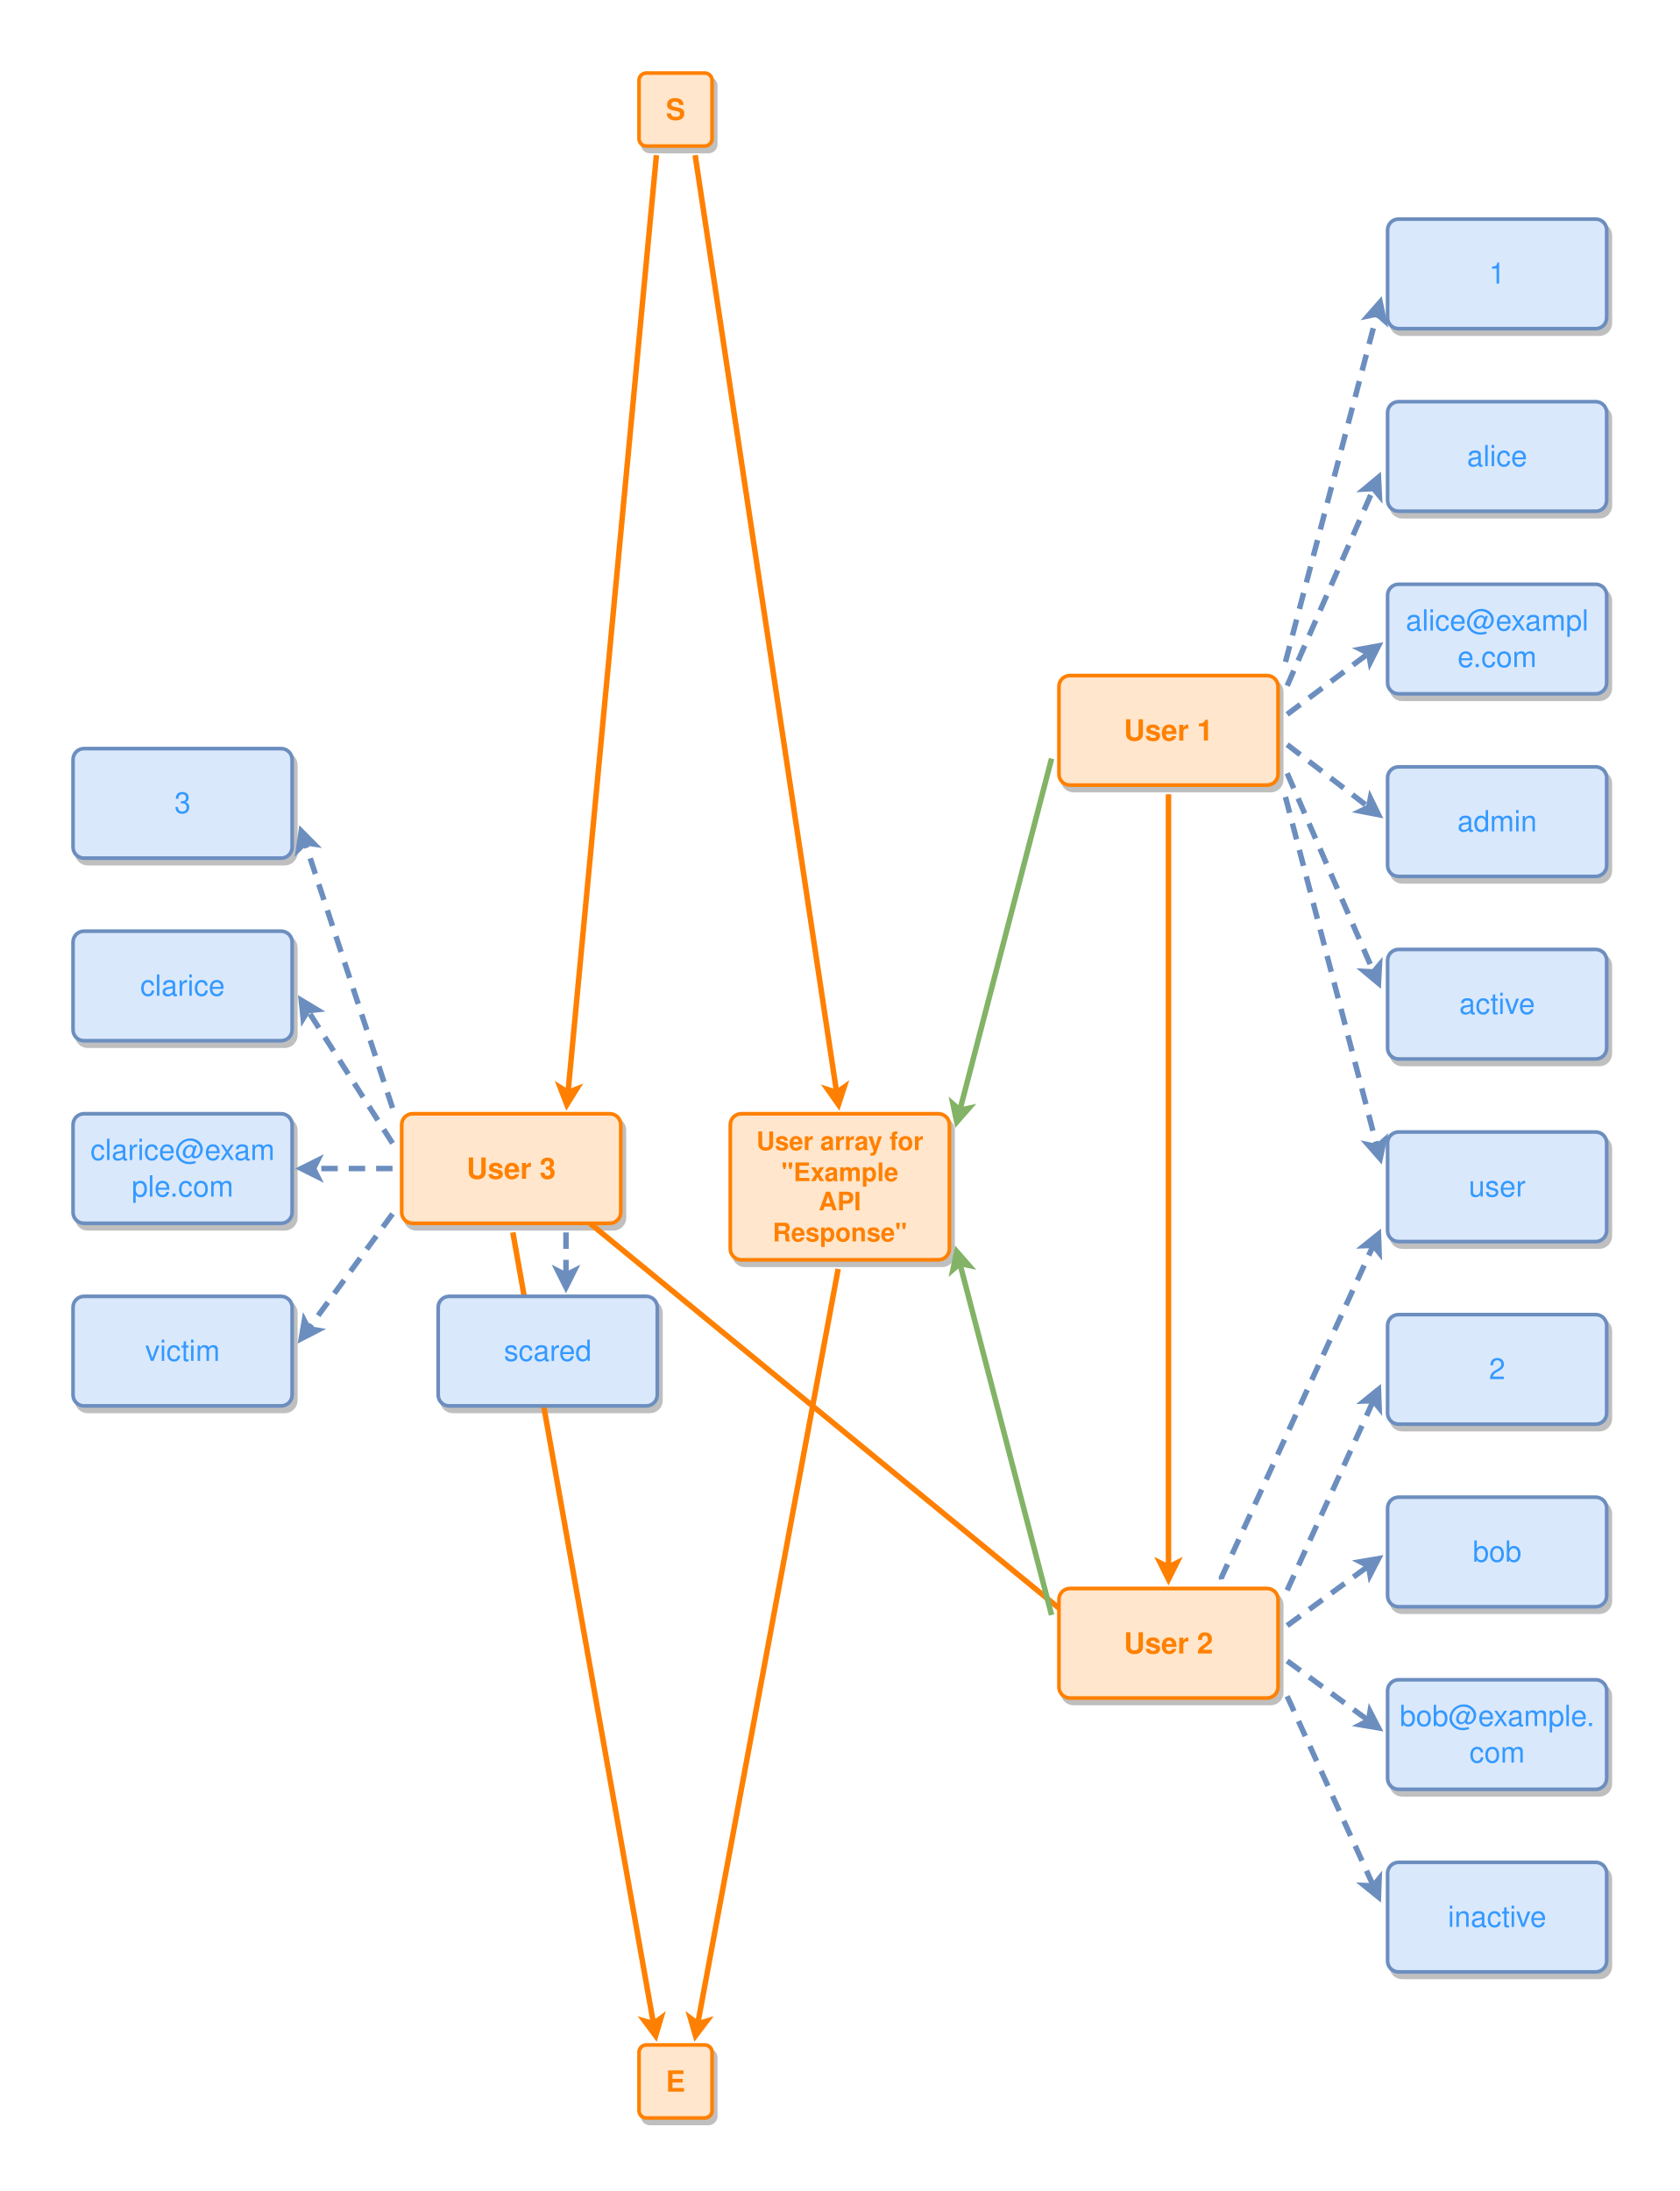
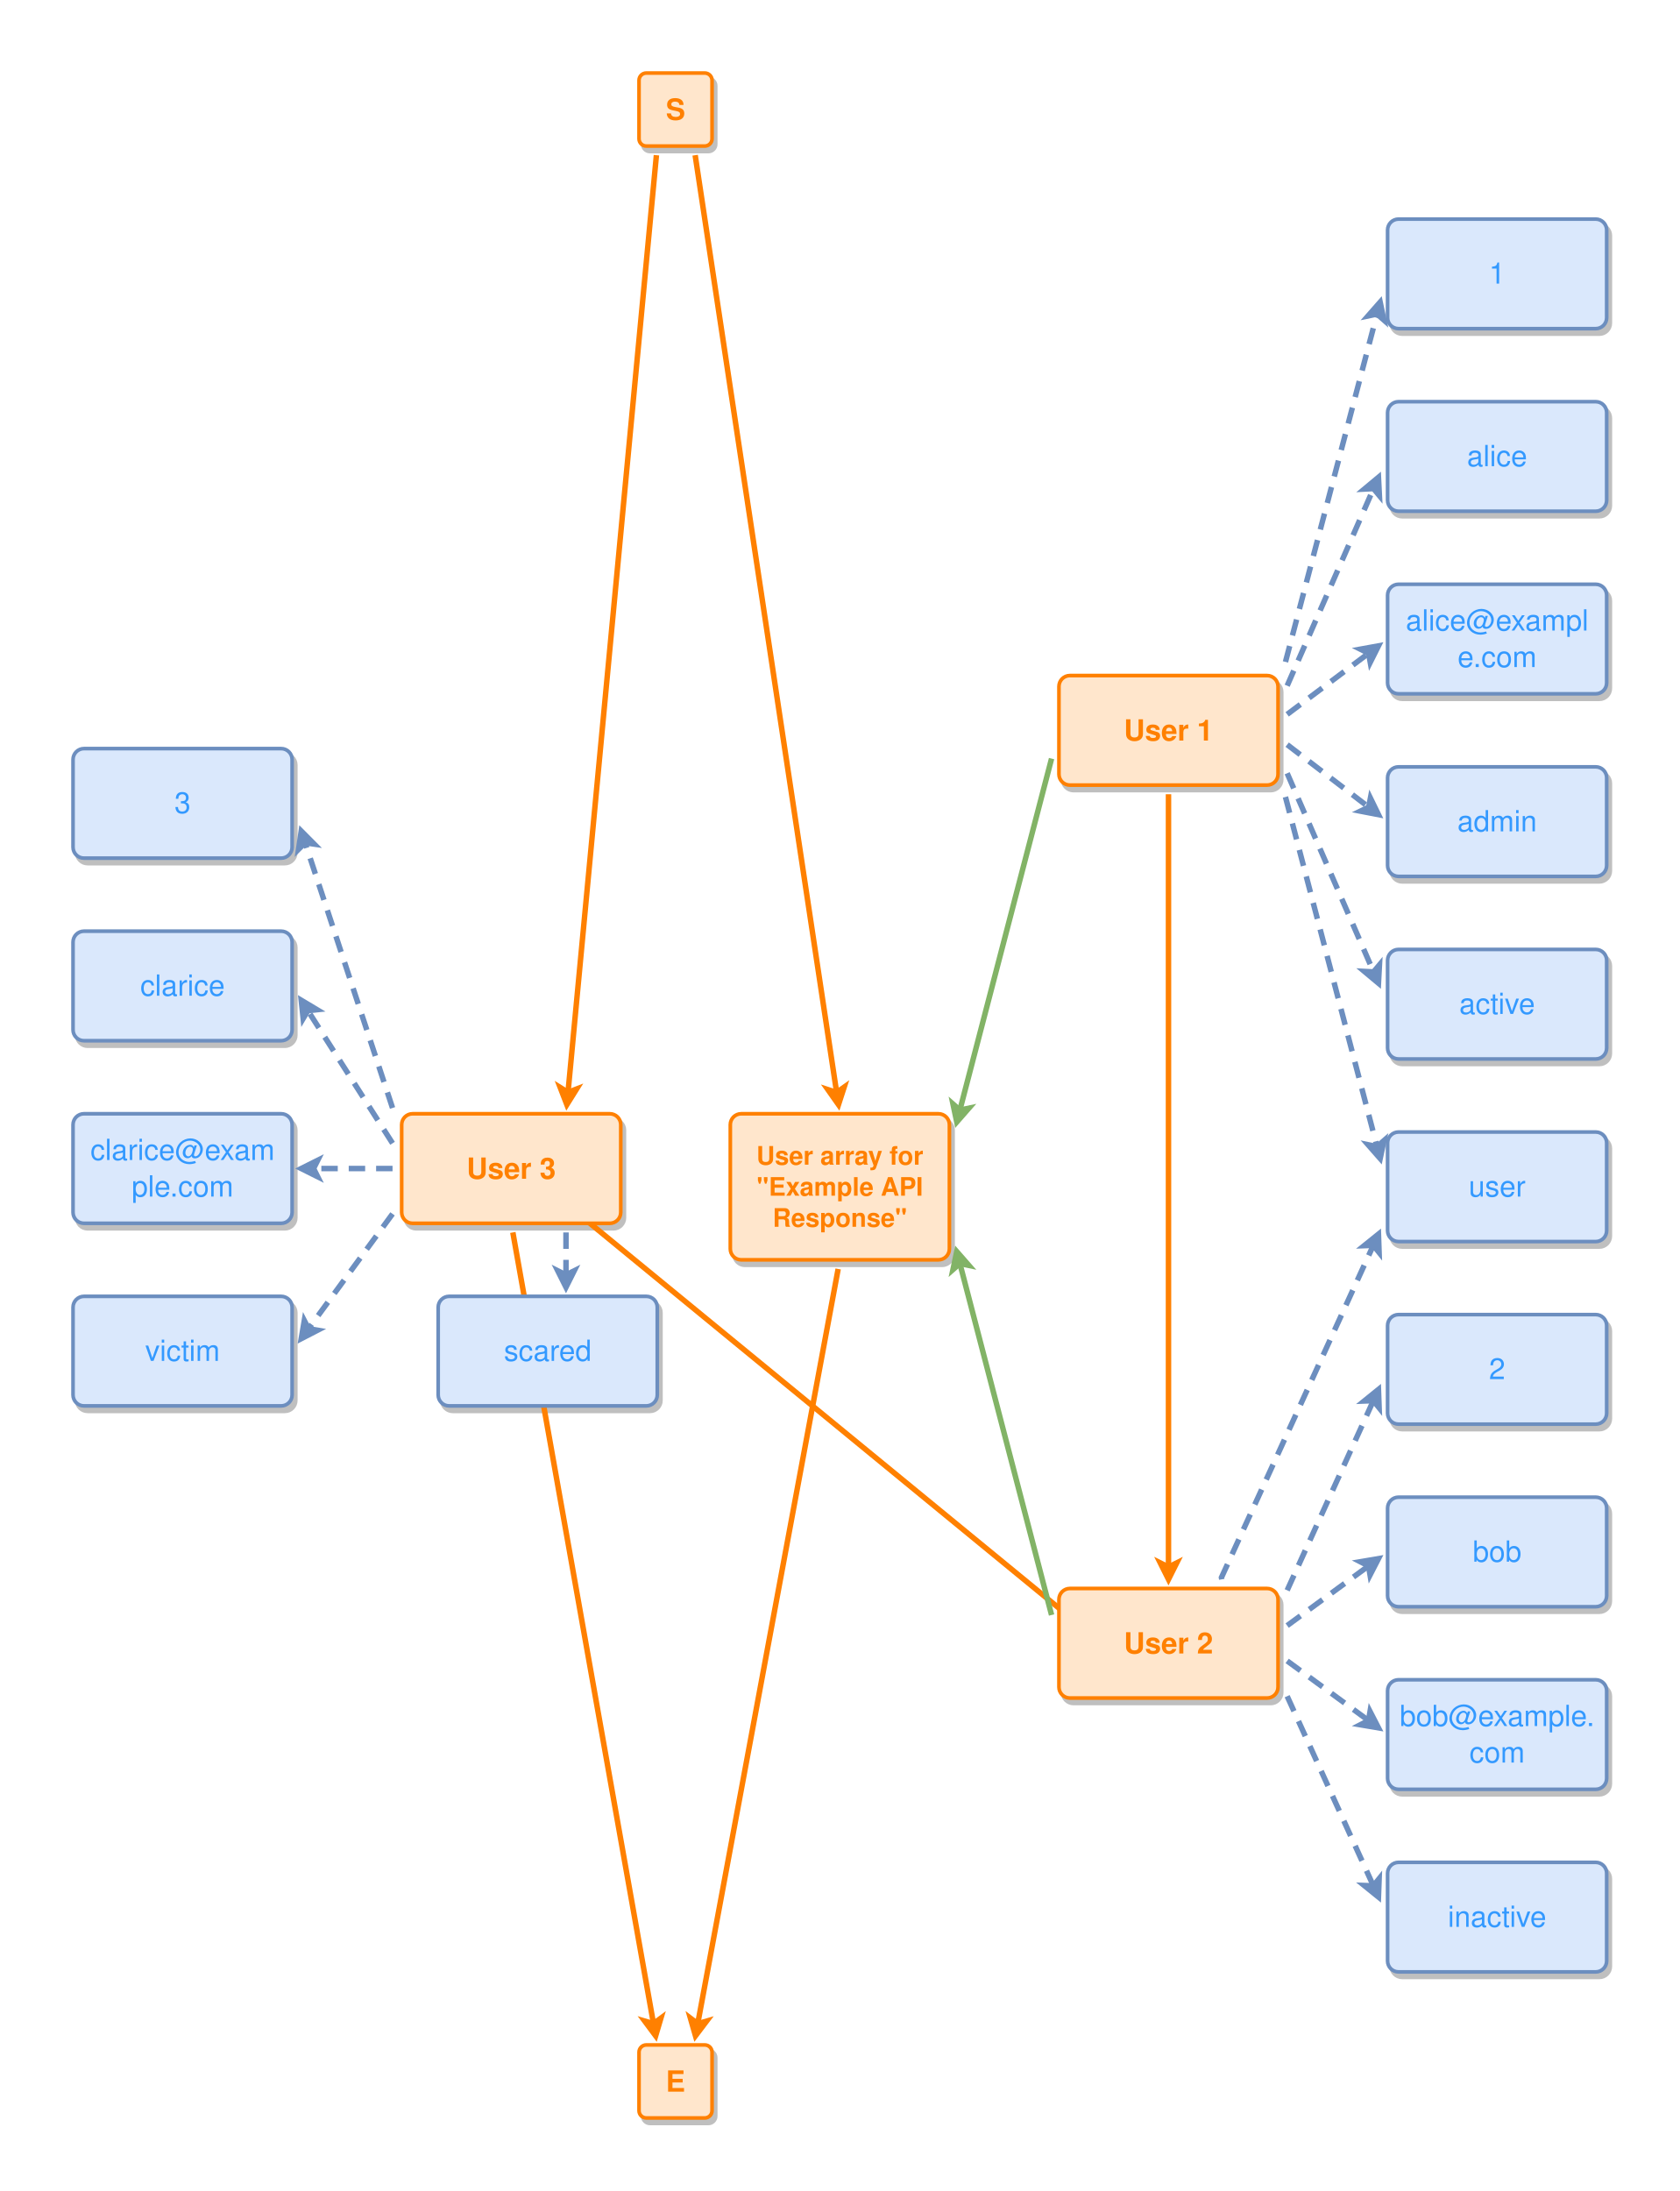
<svg xmlns="http://www.w3.org/2000/svg" width="920" height="1200" viewBox="0 0 920 1200">
  <defs>
  </defs>
  <g id="container-shells">
  </g>
  <g id="node-shadows">
    <rect x="760" y="120" width="120" height="60" rx="6" ry="6" fill="#000000" stroke="#000000" stroke-width="2" opacity="0.25" transform="translate(2,3)" />
    <rect x="760" y="220" width="120" height="60" rx="6" ry="6" fill="#000000" stroke="#000000" stroke-width="2" opacity="0.25" transform="translate(2,3)" />
    <rect x="760" y="320" width="120" height="60" rx="6" ry="6" fill="#000000" stroke="#000000" stroke-width="2" opacity="0.25" transform="translate(2,3)" />
    <rect x="760" y="820" width="120" height="60" rx="6" ry="6" fill="#000000" stroke="#000000" stroke-width="2" opacity="0.25" transform="translate(2,3)" />
    <rect x="760" y="920" width="120" height="60" rx="6" ry="6" fill="#000000" stroke="#000000" stroke-width="2" opacity="0.25" transform="translate(2,3)" />
    <rect x="40" y="510" width="120" height="60" rx="6" ry="6" fill="#000000" stroke="#000000" stroke-width="2" opacity="0.25" transform="translate(2,3)" />
    <rect x="40" y="610" width="120" height="60" rx="6" ry="6" fill="#000000" stroke="#000000" stroke-width="2" opacity="0.25" transform="translate(2,3)" />
    <rect x="760" y="1020" width="120" height="60" rx="6" ry="6" fill="#000000" stroke="#000000" stroke-width="2" opacity="0.25" transform="translate(2,3)" />
    <rect x="240" y="710" width="120" height="60" rx="6" ry="6" fill="#000000" stroke="#000000" stroke-width="2" opacity="0.25" transform="translate(2,3)" />
    <rect x="760" y="620" width="120" height="60" rx="6" ry="6" fill="#000000" stroke="#000000" stroke-width="2" opacity="0.25" transform="translate(2,3)" />
    <rect x="40" y="710" width="120" height="60" rx="6" ry="6" fill="#000000" stroke="#000000" stroke-width="2" opacity="0.25" transform="translate(2,3)" />
    <rect x="760" y="720" width="120" height="60" rx="6" ry="6" fill="#000000" stroke="#000000" stroke-width="2" opacity="0.25" transform="translate(2,3)" />
    <rect x="350" y="40" width="40" height="40" rx="4" ry="4" fill="#000000" stroke="#000000" stroke-width="2" opacity="0.25" transform="translate(2,3)" />
    <rect x="350" y="1120" width="40" height="40" rx="4" ry="4" fill="#000000" stroke="#000000" stroke-width="2" opacity="0.25" transform="translate(2,3)" />
    <rect x="40" y="410" width="120" height="60" rx="6" ry="6" fill="#000000" stroke="#000000" stroke-width="2" opacity="0.25" transform="translate(2,3)" />
    <rect x="580" y="370" width="120" height="60" rx="6" ry="6" fill="#000000" stroke="#000000" stroke-width="2" opacity="0.25" transform="translate(2,3)" />
    <rect x="580" y="870" width="120" height="60" rx="6" ry="6" fill="#000000" stroke="#000000" stroke-width="2" opacity="0.25" transform="translate(2,3)" />
    <rect x="220" y="610" width="120" height="60" rx="6" ry="6" fill="#000000" stroke="#000000" stroke-width="2" opacity="0.25" transform="translate(2,3)" />
    <rect x="400" y="610" width="120" height="80" rx="6" ry="6" fill="#000000" stroke="#000000" stroke-width="2" opacity="0.25" transform="translate(2,3)" />
    <rect x="760" y="520" width="120" height="60" rx="6" ry="6" fill="#000000" stroke="#000000" stroke-width="2" opacity="0.25" transform="translate(2,3)" />
    <rect x="760" y="420" width="120" height="60" rx="6" ry="6" fill="#000000" stroke="#000000" stroke-width="2" opacity="0.25" transform="translate(2,3)" />
  </g>
  <g id="edges">
    <g class="edge" data-edge-idx="0" data-edge-base="leadsto" data-edge-from="4" data-edge-to="5">
      <line x1="640.00" y1="435.00" x2="640.00" y2="858.25" stroke="#ff8000" stroke-width="3" />
      <path d="M 640.00 865.00 L 635.50 856.00 L 640.00 858.25 L 644.50 856.00 Z" fill="#ff8000" stroke="#ff8000" stroke-width="3" stroke-miterlimit="10" />
    </g>
    <g class="edge" data-edge-idx="1" data-edge-base="expresses" data-edge-from="4" data-edge-to="1">
      <line x1="704.07" y1="362.53" x2="754.21" y2="172.00" stroke="#6c8ebf" stroke-width="3" stroke-dasharray="9 6" />
      <path d="M 755.93 165.47 L 757.99 175.32 L 754.21 172.00 L 749.29 173.03 Z" fill="#6c8ebf" stroke="#6c8ebf" stroke-width="3" stroke-miterlimit="10" />
    </g>
    <g class="edge" data-edge-idx="2" data-edge-base="expresses" data-edge-from="4" data-edge-to="10">
      <line x1="705.00" y1="375.58" x2="752.29" y2="267.60" stroke="#6c8ebf" stroke-width="3" stroke-dasharray="9 6" />
      <path d="M 755.00 261.42 L 755.51 271.47 L 752.29 267.60 L 747.27 267.86 Z" fill="#6c8ebf" stroke="#6c8ebf" stroke-width="3" stroke-miterlimit="10" />
    </g>
    <g class="edge" data-edge-idx="3" data-edge-base="expresses" data-edge-from="4" data-edge-to="11">
      <line x1="705.00" y1="391.25" x2="749.60" y2="357.80" stroke="#6c8ebf" stroke-width="3" stroke-dasharray="9 6" />
      <path d="M 755.00 353.75 L 750.50 362.75 L 749.60 357.80 L 745.10 355.55 Z" fill="#6c8ebf" stroke="#6c8ebf" stroke-width="3" stroke-miterlimit="10" />
    </g>
    <g class="edge" data-edge-idx="4" data-edge-base="expresses" data-edge-from="4" data-edge-to="9">
      <line x1="705.00" y1="407.83" x2="749.64" y2="442.06" stroke="#6c8ebf" stroke-width="3" stroke-dasharray="9 6" />
      <path d="M 755.00 446.17 L 745.12 444.26 L 749.64 442.06 L 750.60 437.12 Z" fill="#6c8ebf" stroke="#6c8ebf" stroke-width="3" stroke-miterlimit="10" />
    </g>
    <g class="edge" data-edge-idx="5" data-edge-base="expresses" data-edge-from="4" data-edge-to="18">
      <line x1="704.06" y1="436.48" x2="754.23" y2="627.99" stroke="#6c8ebf" stroke-width="3" stroke-dasharray="9 6" />
      <path d="M 755.94 634.52 L 749.31 626.96 L 754.23 627.99 L 758.02 624.68 Z" fill="#6c8ebf" stroke="#6c8ebf" stroke-width="3" stroke-miterlimit="10" />
    </g>
    <g class="edge" data-edge-idx="6" data-edge-base="expresses" data-edge-from="4" data-edge-to="8">
      <line x1="705.00" y1="423.50" x2="752.31" y2="532.31" stroke="#6c8ebf" stroke-width="3" stroke-dasharray="9 6" />
      <path d="M 755.00 538.50 L 747.28 532.04 L 752.31 532.31 L 755.54 528.45 Z" fill="#6c8ebf" stroke="#6c8ebf" stroke-width="3" stroke-miterlimit="10" />
    </g>
    <g class="edge" data-edge-idx="7" data-edge-base="leadsto" data-edge-from="5" data-edge-to="6">
      <line x1="633.91" y1="925.00" x2="261.31" y2="619.28" stroke="#ff8000" stroke-width="3" />
      <path d="M 256.09 615.00 L 265.91 617.23 L 261.31 619.28 L 260.20 624.19 Z" fill="#ff8000" stroke="#ff8000" stroke-width="3" stroke-miterlimit="10" />
    </g>
    <g class="edge" data-edge-idx="8" data-edge-base="expresses" data-edge-from="5" data-edge-to="2">
      <line x1="705.00" y1="871.00" x2="752.21" y2="767.14" stroke="#6c8ebf" stroke-width="3" stroke-dasharray="9 6" />
      <path d="M 755.00 761.00 L 755.37 771.06 L 752.21 767.14 L 747.18 767.33 Z" fill="#6c8ebf" stroke="#6c8ebf" stroke-width="3" stroke-miterlimit="10" />
    </g>
    <g class="edge" data-edge-idx="9" data-edge-base="expresses" data-edge-from="5" data-edge-to="12">
      <line x1="705.00" y1="890.33" x2="749.56" y2="857.66" stroke="#6c8ebf" stroke-width="3" stroke-dasharray="9 6" />
      <path d="M 755.00 853.67 L 750.40 862.62 L 749.56 857.66 L 745.08 855.36 Z" fill="#6c8ebf" stroke="#6c8ebf" stroke-width="3" stroke-miterlimit="10" />
    </g>
    <g class="edge" data-edge-idx="10" data-edge-base="expresses" data-edge-from="5" data-edge-to="13">
      <line x1="705.00" y1="909.67" x2="749.56" y2="942.34" stroke="#6c8ebf" stroke-width="3" stroke-dasharray="9 6" />
      <path d="M 755.00 946.33 L 745.08 944.64 L 749.56 942.34 L 750.40 937.38 Z" fill="#6c8ebf" stroke="#6c8ebf" stroke-width="3" stroke-miterlimit="10" />
    </g>
    <g class="edge" data-edge-idx="11" data-edge-base="expresses" data-edge-from="5" data-edge-to="18">
      <polyline points="669.17,865.00 669,864 752.19,682.07" fill="none" stroke="#6c8ebf" stroke-width="3" stroke-dasharray="9 6" />
      <path d="M 755.00 675.93 L 755.35 685.99 L 752.19 682.07 L 747.16 682.25 Z" fill="#6c8ebf" stroke="#6c8ebf" stroke-width="3" stroke-miterlimit="10" />
    </g>
    <g class="edge" data-edge-idx="12" data-edge-base="expresses" data-edge-from="5" data-edge-to="16">
      <line x1="705.00" y1="929.00" x2="752.21" y2="1032.86" stroke="#6c8ebf" stroke-width="3" stroke-dasharray="9 6" />
      <path d="M 755.00 1039.00 L 747.18 1032.67 L 752.21 1032.86 L 755.37 1028.94 Z" fill="#6c8ebf" stroke="#6c8ebf" stroke-width="3" stroke-miterlimit="10" />
    </g>
    <g class="edge" data-edge-idx="13" data-edge-base="expresses" data-edge-from="6" data-edge-to="3">
      <line x1="215.00" y1="606.83" x2="167.11" y2="461.58" stroke="#6c8ebf" stroke-width="3" stroke-dasharray="9 6" />
      <path d="M 165.00 455.17 L 172.09 462.31 L 167.11 461.58 L 163.54 465.12 Z" fill="#6c8ebf" stroke="#6c8ebf" stroke-width="3" stroke-miterlimit="10" />
    </g>
    <g class="edge" data-edge-idx="14" data-edge-base="expresses" data-edge-from="6" data-edge-to="14">
      <line x1="215.00" y1="626.17" x2="168.63" y2="553.52" stroke="#6c8ebf" stroke-width="3" stroke-dasharray="9 6" />
      <path d="M 165.00 547.83 L 173.64 553.00 L 168.63 553.52 L 166.05 557.84 Z" fill="#6c8ebf" stroke="#6c8ebf" stroke-width="3" stroke-miterlimit="10" />
    </g>
    <g class="edge" data-edge-idx="15" data-edge-base="expresses" data-edge-from="6" data-edge-to="15">
      <line x1="215.00" y1="640.00" x2="171.75" y2="640.00" stroke="#6c8ebf" stroke-width="3" stroke-dasharray="9 6" />
      <path d="M 165.00 640.00 L 174.00 635.50 L 171.75 640.00 L 174.00 644.50 Z" fill="#6c8ebf" stroke="#6c8ebf" stroke-width="3" stroke-miterlimit="10" />
    </g>
    <g class="edge" data-edge-idx="16" data-edge-base="expresses" data-edge-from="6" data-edge-to="19">
      <line x1="215.00" y1="664.83" x2="168.99" y2="727.72" stroke="#6c8ebf" stroke-width="3" stroke-dasharray="9 6" />
      <path d="M 165.00 733.17 L 166.68 723.25 L 168.99 727.72 L 173.95 728.56 Z" fill="#6c8ebf" stroke="#6c8ebf" stroke-width="3" stroke-miterlimit="10" />
    </g>
    <g class="edge" data-edge-idx="17" data-edge-base="expresses" data-edge-from="6" data-edge-to="17">
      <line x1="310.00" y1="675.00" x2="310.00" y2="698.25" stroke="#6c8ebf" stroke-width="3" stroke-dasharray="9 6" />
      <path d="M 310.00 705.00 L 305.50 696.00 L 310.00 698.25 L 314.50 696.00 Z" fill="#6c8ebf" stroke="#6c8ebf" stroke-width="3" stroke-miterlimit="10" />
    </g>
    <g class="edge" data-edge-idx="18" data-edge-base="partof" data-edge-from="4" data-edge-to="7">
      <line x1="575.96" y1="415.48" x2="525.74" y2="607.99" stroke="#82b366" stroke-width="3" />
      <path d="M 524.04 614.52 L 521.96 604.67 L 525.74 607.99 L 530.66 606.95 Z" fill="#82b366" stroke="#82b366" stroke-width="3" stroke-miterlimit="10" />
    </g>
    <g class="edge" data-edge-idx="19" data-edge-base="partof" data-edge-from="5" data-edge-to="7">
      <line x1="575.96" y1="884.52" x2="525.74" y2="692.01" stroke="#82b366" stroke-width="3" />
      <path d="M 524.04 685.48 L 530.66 693.05 L 525.74 692.01 L 521.96 695.33 Z" fill="#82b366" stroke="#82b366" stroke-width="3" stroke-miterlimit="10" />
    </g>
    <g class="edge" data-edge-idx="20" data-edge-base="leadsto" data-edge-from="20" data-edge-to="6">
      <line x1="359.53" y1="85.00" x2="311.11" y2="598.28" stroke="#ff8000" stroke-width="3" />
      <path d="M 310.47 605.00 L 306.84 595.62 L 311.11 598.28 L 315.80 596.46 Z" fill="#ff8000" stroke="#ff8000" stroke-width="3" stroke-miterlimit="10" />
    </g>
    <g class="edge" data-edge-idx="21" data-edge-base="leadsto" data-edge-from="20" data-edge-to="7">
      <line x1="380.75" y1="85.00" x2="458.24" y2="598.33" stroke="#ff8000" stroke-width="3" />
      <path d="M 459.25 605.00 L 453.45 596.77 L 458.24 598.33 L 462.35 595.43 Z" fill="#ff8000" stroke="#ff8000" stroke-width="3" stroke-miterlimit="10" />
    </g>
    <g class="edge" data-edge-idx="22" data-edge-base="leadsto" data-edge-from="6" data-edge-to="21">
      <line x1="280.89" y1="675.00" x2="357.93" y2="1108.35" stroke="#ff8000" stroke-width="3" />
      <path d="M 359.11 1115.00 L 353.11 1106.93 L 357.93 1108.35 L 361.97 1105.35 Z" fill="#ff8000" stroke="#ff8000" stroke-width="3" stroke-miterlimit="10" />
    </g>
    <g class="edge" data-edge-idx="23" data-edge-base="leadsto" data-edge-from="7" data-edge-to="21">
      <line x1="459.07" y1="695.00" x2="382.16" y2="1108.36" stroke="#ff8000" stroke-width="3" />
      <path d="M 380.93 1115.00 L 378.15 1105.33 L 382.16 1108.36 L 387.00 1106.97 Z" fill="#ff8000" stroke="#ff8000" stroke-width="3" stroke-miterlimit="10" />
    </g>
  </g>
  <g id="nodes">
    <rect x="760" y="120" width="120" height="60" rx="6" ry="6" fill="#dae8fc" stroke="#6c8ebf" stroke-width="2" />
    <text x="820" y="150" text-anchor="middle" dominant-baseline="middle" font-family="Helvetica,Inter,Segoe UI,Arial" font-size="16" font-weight="normal" fill="#3399ff">1</text>
    <rect x="760" y="220" width="120" height="60" rx="6" ry="6" fill="#dae8fc" stroke="#6c8ebf" stroke-width="2" />
    <text x="820" y="250" text-anchor="middle" dominant-baseline="middle" font-family="Helvetica,Inter,Segoe UI,Arial" font-size="16" font-weight="normal" fill="#3399ff">alice</text>
    <rect x="760" y="320" width="120" height="60" rx="6" ry="6" fill="#dae8fc" stroke="#6c8ebf" stroke-width="2" />
    <text x="820" y="340" text-anchor="middle" dominant-baseline="middle" font-family="Helvetica,Inter,Segoe UI,Arial" font-size="16" font-weight="normal" fill="#3399ff">alice@exampl</text>
    <text x="820" y="360" text-anchor="middle" dominant-baseline="middle" font-family="Helvetica,Inter,Segoe UI,Arial" font-size="16" font-weight="normal" fill="#3399ff">e.com</text>
    <rect x="760" y="820" width="120" height="60" rx="6" ry="6" fill="#dae8fc" stroke="#6c8ebf" stroke-width="2" />
    <text x="820" y="850" text-anchor="middle" dominant-baseline="middle" font-family="Helvetica,Inter,Segoe UI,Arial" font-size="16" font-weight="normal" fill="#3399ff">bob</text>
    <rect x="760" y="920" width="120" height="60" rx="6" ry="6" fill="#dae8fc" stroke="#6c8ebf" stroke-width="2" />
    <text x="820" y="940" text-anchor="middle" dominant-baseline="middle" font-family="Helvetica,Inter,Segoe UI,Arial" font-size="16" font-weight="normal" fill="#3399ff">bob@example.</text>
    <text x="820" y="960" text-anchor="middle" dominant-baseline="middle" font-family="Helvetica,Inter,Segoe UI,Arial" font-size="16" font-weight="normal" fill="#3399ff">com</text>
    <rect x="40" y="510" width="120" height="60" rx="6" ry="6" fill="#dae8fc" stroke="#6c8ebf" stroke-width="2" />
    <text x="100" y="540" text-anchor="middle" dominant-baseline="middle" font-family="Helvetica,Inter,Segoe UI,Arial" font-size="16" font-weight="normal" fill="#3399ff">clarice</text>
    <rect x="40" y="610" width="120" height="60" rx="6" ry="6" fill="#dae8fc" stroke="#6c8ebf" stroke-width="2" />
    <text x="100" y="630" text-anchor="middle" dominant-baseline="middle" font-family="Helvetica,Inter,Segoe UI,Arial" font-size="16" font-weight="normal" fill="#3399ff">clarice@exam</text>
    <text x="100" y="650" text-anchor="middle" dominant-baseline="middle" font-family="Helvetica,Inter,Segoe UI,Arial" font-size="16" font-weight="normal" fill="#3399ff">ple.com</text>
    <rect x="760" y="1020" width="120" height="60" rx="6" ry="6" fill="#dae8fc" stroke="#6c8ebf" stroke-width="2" />
    <text x="820" y="1050" text-anchor="middle" dominant-baseline="middle" font-family="Helvetica,Inter,Segoe UI,Arial" font-size="16" font-weight="normal" fill="#3399ff">inactive</text>
    <rect x="240" y="710" width="120" height="60" rx="6" ry="6" fill="#dae8fc" stroke="#6c8ebf" stroke-width="2" />
    <text x="300" y="740" text-anchor="middle" dominant-baseline="middle" font-family="Helvetica,Inter,Segoe UI,Arial" font-size="16" font-weight="normal" fill="#3399ff">scared</text>
    <rect x="760" y="620" width="120" height="60" rx="6" ry="6" fill="#dae8fc" stroke="#6c8ebf" stroke-width="2" />
    <text x="820" y="650" text-anchor="middle" dominant-baseline="middle" font-family="Helvetica,Inter,Segoe UI,Arial" font-size="16" font-weight="normal" fill="#3399ff">user</text>
    <rect x="40" y="710" width="120" height="60" rx="6" ry="6" fill="#dae8fc" stroke="#6c8ebf" stroke-width="2" />
    <text x="100" y="740" text-anchor="middle" dominant-baseline="middle" font-family="Helvetica,Inter,Segoe UI,Arial" font-size="16" font-weight="normal" fill="#3399ff">victim</text>
    <rect x="760" y="720" width="120" height="60" rx="6" ry="6" fill="#dae8fc" stroke="#6c8ebf" stroke-width="2" />
    <text x="820" y="750" text-anchor="middle" dominant-baseline="middle" font-family="Helvetica,Inter,Segoe UI,Arial" font-size="16" font-weight="normal" fill="#3399ff">2</text>
    <rect x="350" y="40" width="40" height="40" rx="4" ry="4" fill="#ffe6cc" stroke="#ff8000" stroke-width="2" />
    <text x="370" y="60" text-anchor="middle" dominant-baseline="middle" font-family="Helvetica,Inter,Segoe UI,Arial" font-size="16" font-weight="bold" fill="#ff8000">S</text>
    <rect x="350" y="1120" width="40" height="40" rx="4" ry="4" fill="#ffe6cc" stroke="#ff8000" stroke-width="2" />
    <text x="370" y="1140" text-anchor="middle" dominant-baseline="middle" font-family="Helvetica,Inter,Segoe UI,Arial" font-size="16" font-weight="bold" fill="#ff8000">E</text>
    <rect x="40" y="410" width="120" height="60" rx="6" ry="6" fill="#dae8fc" stroke="#6c8ebf" stroke-width="2" />
    <text x="100" y="440" text-anchor="middle" dominant-baseline="middle" font-family="Helvetica,Inter,Segoe UI,Arial" font-size="16" font-weight="normal" fill="#3399ff">3</text>
    <rect x="580" y="370" width="120" height="60" rx="6" ry="6" fill="#ffe6cc" stroke="#ff8000" stroke-width="2" />
    <text x="640" y="400" text-anchor="middle" dominant-baseline="middle" font-family="Helvetica,Inter,Segoe UI,Arial" font-size="16" font-weight="bold" fill="#ff8000">User 1</text>
    <rect x="580" y="870" width="120" height="60" rx="6" ry="6" fill="#ffe6cc" stroke="#ff8000" stroke-width="2" />
    <text x="640" y="900" text-anchor="middle" dominant-baseline="middle" font-family="Helvetica,Inter,Segoe UI,Arial" font-size="16" font-weight="bold" fill="#ff8000">User 2</text>
    <rect x="220" y="610" width="120" height="60" rx="6" ry="6" fill="#ffe6cc" stroke="#ff8000" stroke-width="2" />
    <text x="280" y="640" text-anchor="middle" dominant-baseline="middle" font-family="Helvetica,Inter,Segoe UI,Arial" font-size="16" font-weight="bold" fill="#ff8000">User 3</text>
    <rect x="400" y="610" width="120" height="80" rx="6" ry="6" fill="#ffe6cc" stroke="#ff8000" stroke-width="2" />
-     <text x="460" y="625" text-anchor="middle" dominant-baseline="middle" font-family="Helvetica,Inter,Segoe UI,Arial" font-size="14" font-weight="bold" fill="#ff8000">User array for</text>
-     <text x="460" y="642" text-anchor="middle" dominant-baseline="middle" font-family="Helvetica,Inter,Segoe UI,Arial" font-size="14" font-weight="bold" fill="#ff8000">"Example</text>
-     <text x="460" y="658" text-anchor="middle" dominant-baseline="middle" font-family="Helvetica,Inter,Segoe UI,Arial" font-size="14" font-weight="bold" fill="#ff8000">API</text>
-     <text x="460" y="675" text-anchor="middle" dominant-baseline="middle" font-family="Helvetica,Inter,Segoe UI,Arial" font-size="14" font-weight="bold" fill="#ff8000">Response"</text>
+     <text x="460" y="633" text-anchor="middle" dominant-baseline="middle" font-family="Helvetica,Inter,Segoe UI,Arial" font-size="14" font-weight="bold" fill="#ff8000">User array for</text>
+     <text x="460" y="650" text-anchor="middle" dominant-baseline="middle" font-family="Helvetica,Inter,Segoe UI,Arial" font-size="14" font-weight="bold" fill="#ff8000">"Example API</text>
+     <text x="460" y="667" text-anchor="middle" dominant-baseline="middle" font-family="Helvetica,Inter,Segoe UI,Arial" font-size="14" font-weight="bold" fill="#ff8000">Response"</text>
    <rect x="760" y="520" width="120" height="60" rx="6" ry="6" fill="#dae8fc" stroke="#6c8ebf" stroke-width="2" />
    <text x="820" y="550" text-anchor="middle" dominant-baseline="middle" font-family="Helvetica,Inter,Segoe UI,Arial" font-size="16" font-weight="normal" fill="#3399ff">active</text>
    <rect x="760" y="420" width="120" height="60" rx="6" ry="6" fill="#dae8fc" stroke="#6c8ebf" stroke-width="2" />
    <text x="820" y="450" text-anchor="middle" dominant-baseline="middle" font-family="Helvetica,Inter,Segoe UI,Arial" font-size="16" font-weight="normal" fill="#3399ff">admin</text>
  </g>
</svg>
